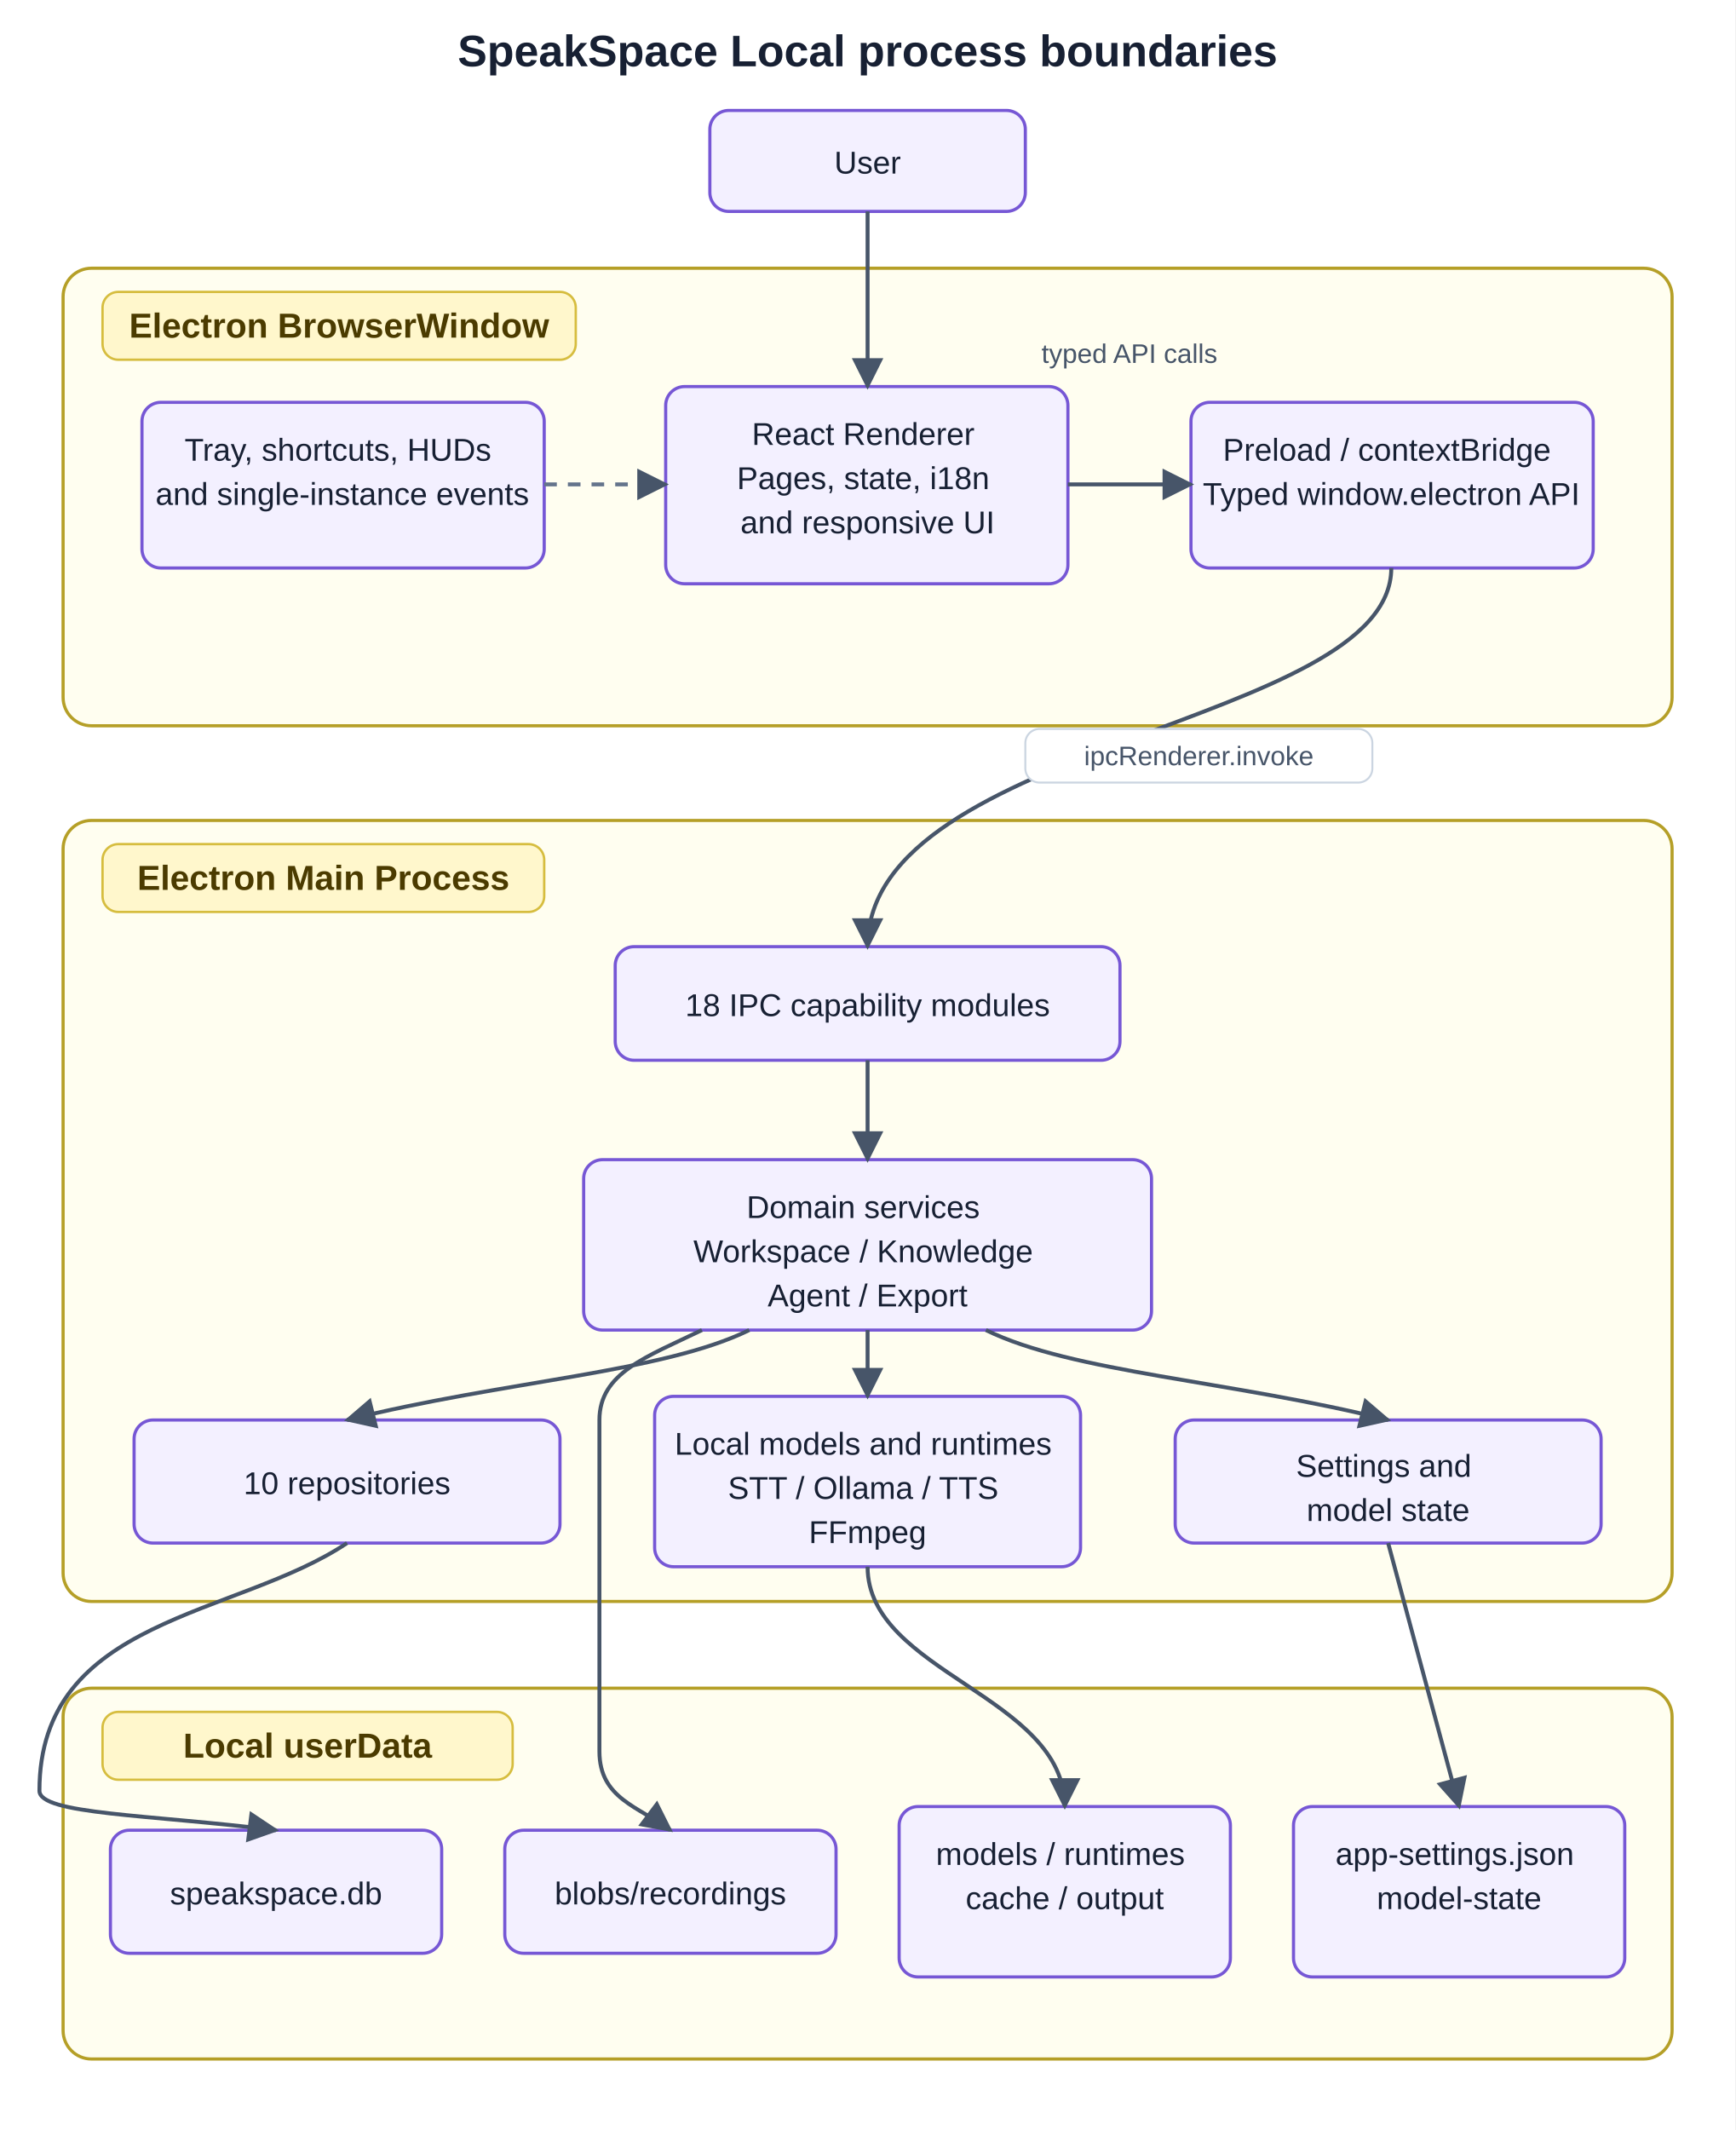
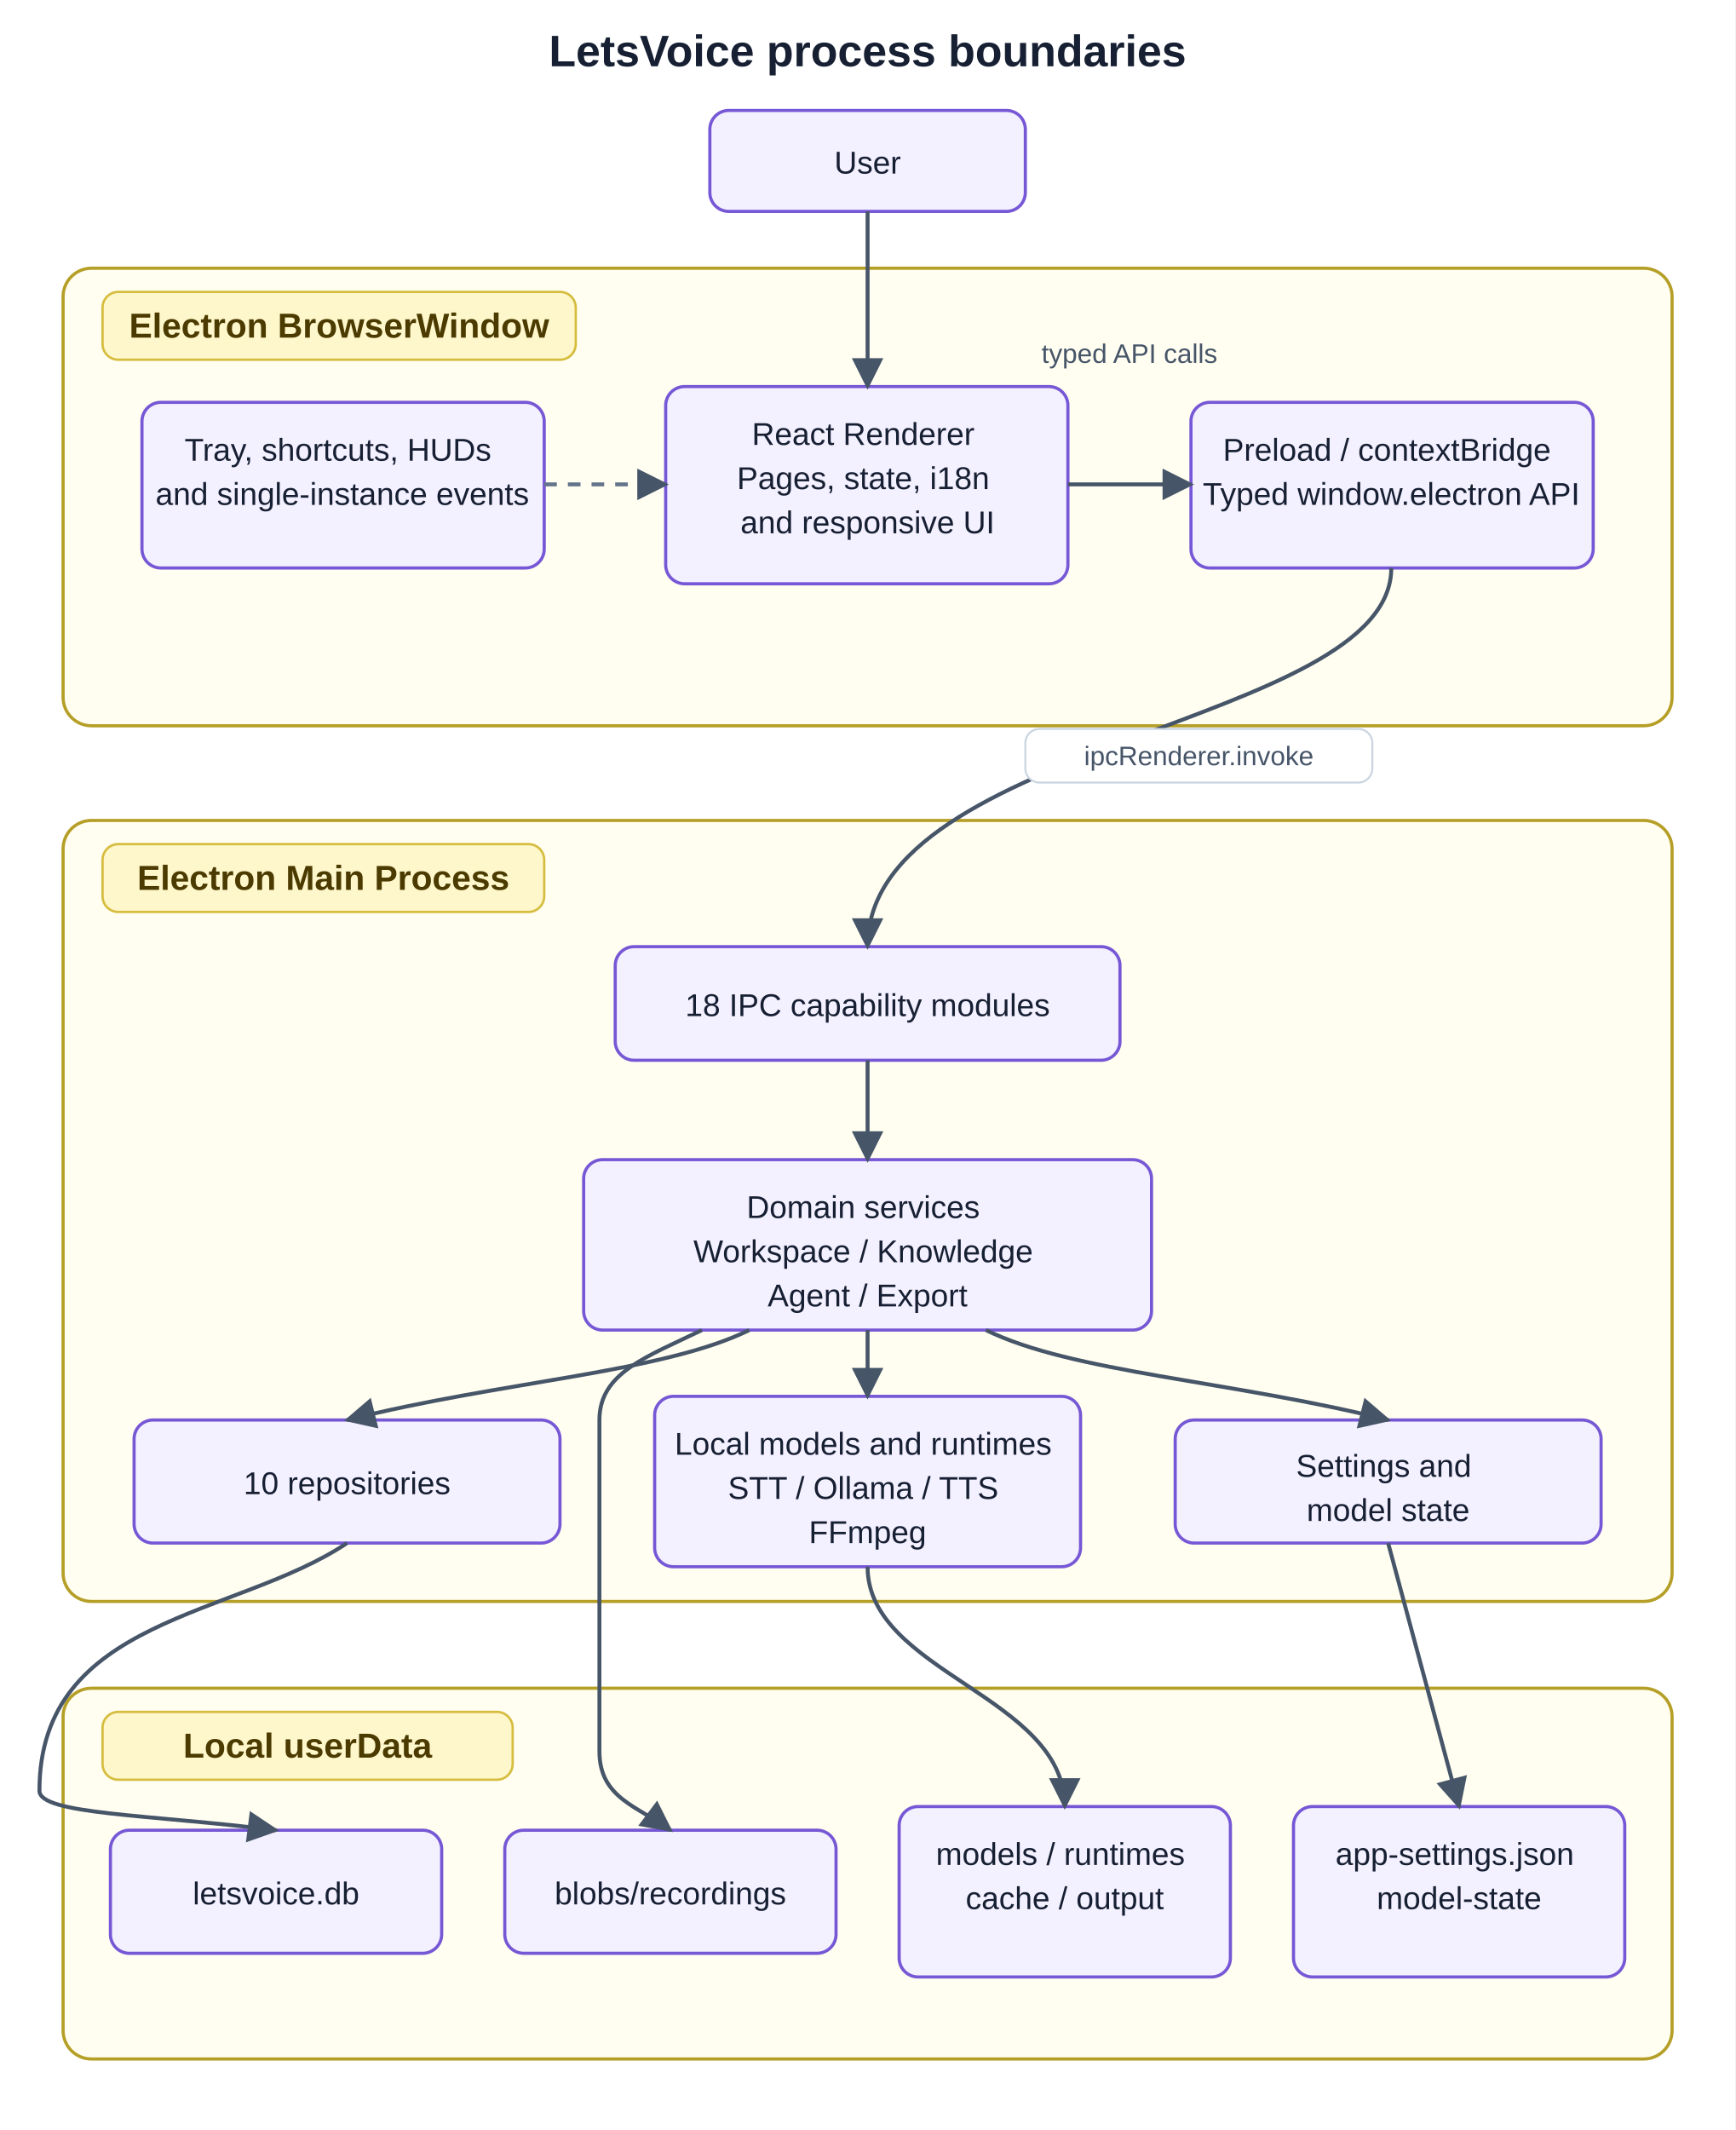
<svg xmlns="http://www.w3.org/2000/svg" viewBox="0 0 1100 1350" role="img" aria-labelledby="title desc">
  <defs>
    <marker id="arrow" viewBox="0 0 10 10" refX="9" refY="5" markerWidth="8" markerHeight="8" orient="auto-start-reverse">
      <path d="M 0 0 L 10 5 L 0 10 z" fill="#475569" />
    </marker>
    <style>
      .canvas { fill: #ffffff; }
      .group { fill: #fffef0; stroke: #b59f27; stroke-width: 2; }
      .group-tag { fill: #fff7cc; stroke: #d6bd3f; stroke-width: 1.5; }
      .edge-tag { fill: #ffffff; stroke: #cbd5e1; stroke-width: 1.25; }
      .box { fill: #f3f0ff; stroke: #7657d5; stroke-width: 2; }
      .heading { fill: #172033; font: 700 28px Arial, sans-serif; text-anchor: middle; }
      .group-title { fill: #4b3b00; font: 700 22px Arial, sans-serif; text-anchor: middle; }
      .label { fill: #172033; font: 20px Arial, sans-serif; text-anchor: middle; }
      .small { fill: #475569; font: 17px Arial, sans-serif; text-anchor: middle; }
      .arrow { fill: none; stroke: #475569; stroke-width: 2.5; marker-end: url(#arrow); }
      .dashed { fill: none; stroke: #64748b; stroke-width: 2.5; stroke-dasharray: 8 7; marker-end: url(#arrow); }
    </style>
  </defs>
  <rect class="canvas" width="1100" height="1350" />
-   <text class="heading" x="550" y="42">SpeakSpace Local process boundaries</text>
+   <text class="heading" x="550" y="42">LetsVoice process boundaries</text>
  <rect class="box" x="450" y="70" width="200" height="64" rx="12" />
  <text class="label" x="550" y="110">User</text>
  <rect class="group" x="40" y="170" width="1020" height="290" rx="18" />
  <rect class="group-tag" x="65" y="185" width="300" height="43" rx="10" />
  <text class="group-title" x="215" y="214">Electron BrowserWindow</text>
  <rect class="box" x="90" y="255" width="255" height="105" rx="12" />
  <text class="label" x="217" y="292">
    <tspan x="217">Tray, shortcuts, HUDs</tspan>
    <tspan x="217" dy="28">and single-instance events</tspan>
  </text>
  <rect class="box" x="422" y="245" width="255" height="125" rx="12" />
  <text class="label" x="550" y="282">
    <tspan x="550">React Renderer</tspan>
    <tspan x="550" dy="28">Pages, state, i18n</tspan>
    <tspan x="550" dy="28">and responsive UI</tspan>
  </text>
  <rect class="box" x="755" y="255" width="255" height="105" rx="12" />
  <text class="label" x="882" y="292">
    <tspan x="882">Preload / contextBridge</tspan>
    <tspan x="882" dy="28">Typed window.electron API</tspan>
  </text>
  <path class="arrow" d="M 550 134 L 550 245" />
  <path class="dashed" d="M 345 307 L 422 307" />
  <path class="arrow" d="M 677 307 L 755 307" />
  <text class="small" x="716" y="230">typed API calls</text>
  <rect class="group" x="40" y="520" width="1020" height="495" rx="18" />
  <rect class="group-tag" x="65" y="535" width="280" height="43" rx="10" />
  <text class="group-title" x="205" y="564">Electron Main Process</text>
  <rect class="box" x="390" y="600" width="320" height="72" rx="12" />
  <text class="label" x="550" y="644">18 IPC capability modules</text>
  <rect class="box" x="370" y="735" width="360" height="108" rx="12" />
  <text class="label" x="550" y="772">
    <tspan x="550">Domain services</tspan>
    <tspan x="550" dy="28">Workspace / Knowledge</tspan>
    <tspan x="550" dy="28">Agent / Export</tspan>
  </text>
  <rect class="box" x="85" y="900" width="270" height="78" rx="12" />
  <text class="label" x="220" y="947">10 repositories</text>
  <rect class="box" x="415" y="885" width="270" height="108" rx="12" />
  <text class="label" x="550" y="922">
    <tspan x="550">Local models and runtimes</tspan>
    <tspan x="550" dy="28">STT / Ollama / TTS</tspan>
    <tspan x="550" dy="28">FFmpeg</tspan>
  </text>
  <rect class="box" x="745" y="900" width="270" height="78" rx="12" />
  <text class="label" x="880" y="936">
    <tspan x="880">Settings and</tspan>
    <tspan x="880" dy="28">model state</tspan>
  </text>
  <path class="arrow" d="M 882 360 C 882 460, 550 470, 550 600" />
  <rect class="edge-tag" x="650" y="462" width="220" height="34" rx="9" />
  <text class="small" x="760" y="485">ipcRenderer.invoke</text>
  <path class="arrow" d="M 550 672 L 550 735" />
  <path class="arrow" d="M 475 843 C 420 870, 320 875, 220 900" />
  <path class="arrow" d="M 550 843 L 550 885" />
  <path class="arrow" d="M 625 843 C 680 870, 780 875, 880 900" />
  <rect class="group" x="40" y="1070" width="1020" height="235" rx="18" />
  <rect class="group-tag" x="65" y="1085" width="260" height="43" rx="10" />
  <text class="group-title" x="195" y="1114">Local userData</text>
  <rect class="box" x="70" y="1160" width="210" height="78" rx="12" />
-   <text class="label" x="175" y="1207">speakspace.db</text>
+   <text class="label" x="175" y="1207">letsvoice.db</text>
  <rect class="box" x="320" y="1160" width="210" height="78" rx="12" />
  <text class="label" x="425" y="1207">blobs/recordings</text>
  <rect class="box" x="570" y="1145" width="210" height="108" rx="12" />
  <text class="label" x="675" y="1182">
    <tspan x="675">models / runtimes</tspan>
    <tspan x="675" dy="28">cache / output</tspan>
  </text>
  <rect class="box" x="820" y="1145" width="210" height="108" rx="12" />
  <text class="label" x="925" y="1182">
    <tspan x="925">app-settings.json</tspan>
    <tspan x="925" dy="28">model-state</tspan>
  </text>
  <path class="arrow" d="M 220 978 C 150 1025, 25 1025, 25 1135 C 25 1150, 95 1150, 175 1160" />
  <path class="arrow" d="M 445 843 C 410 860, 380 870, 380 900 L 380 1110 C 380 1140, 405 1145, 425 1160" />
  <path class="arrow" d="M 550 993 C 550 1060, 675 1075, 675 1145" />
  <path class="arrow" d="M 880 978 L 925 1145" />
</svg>
